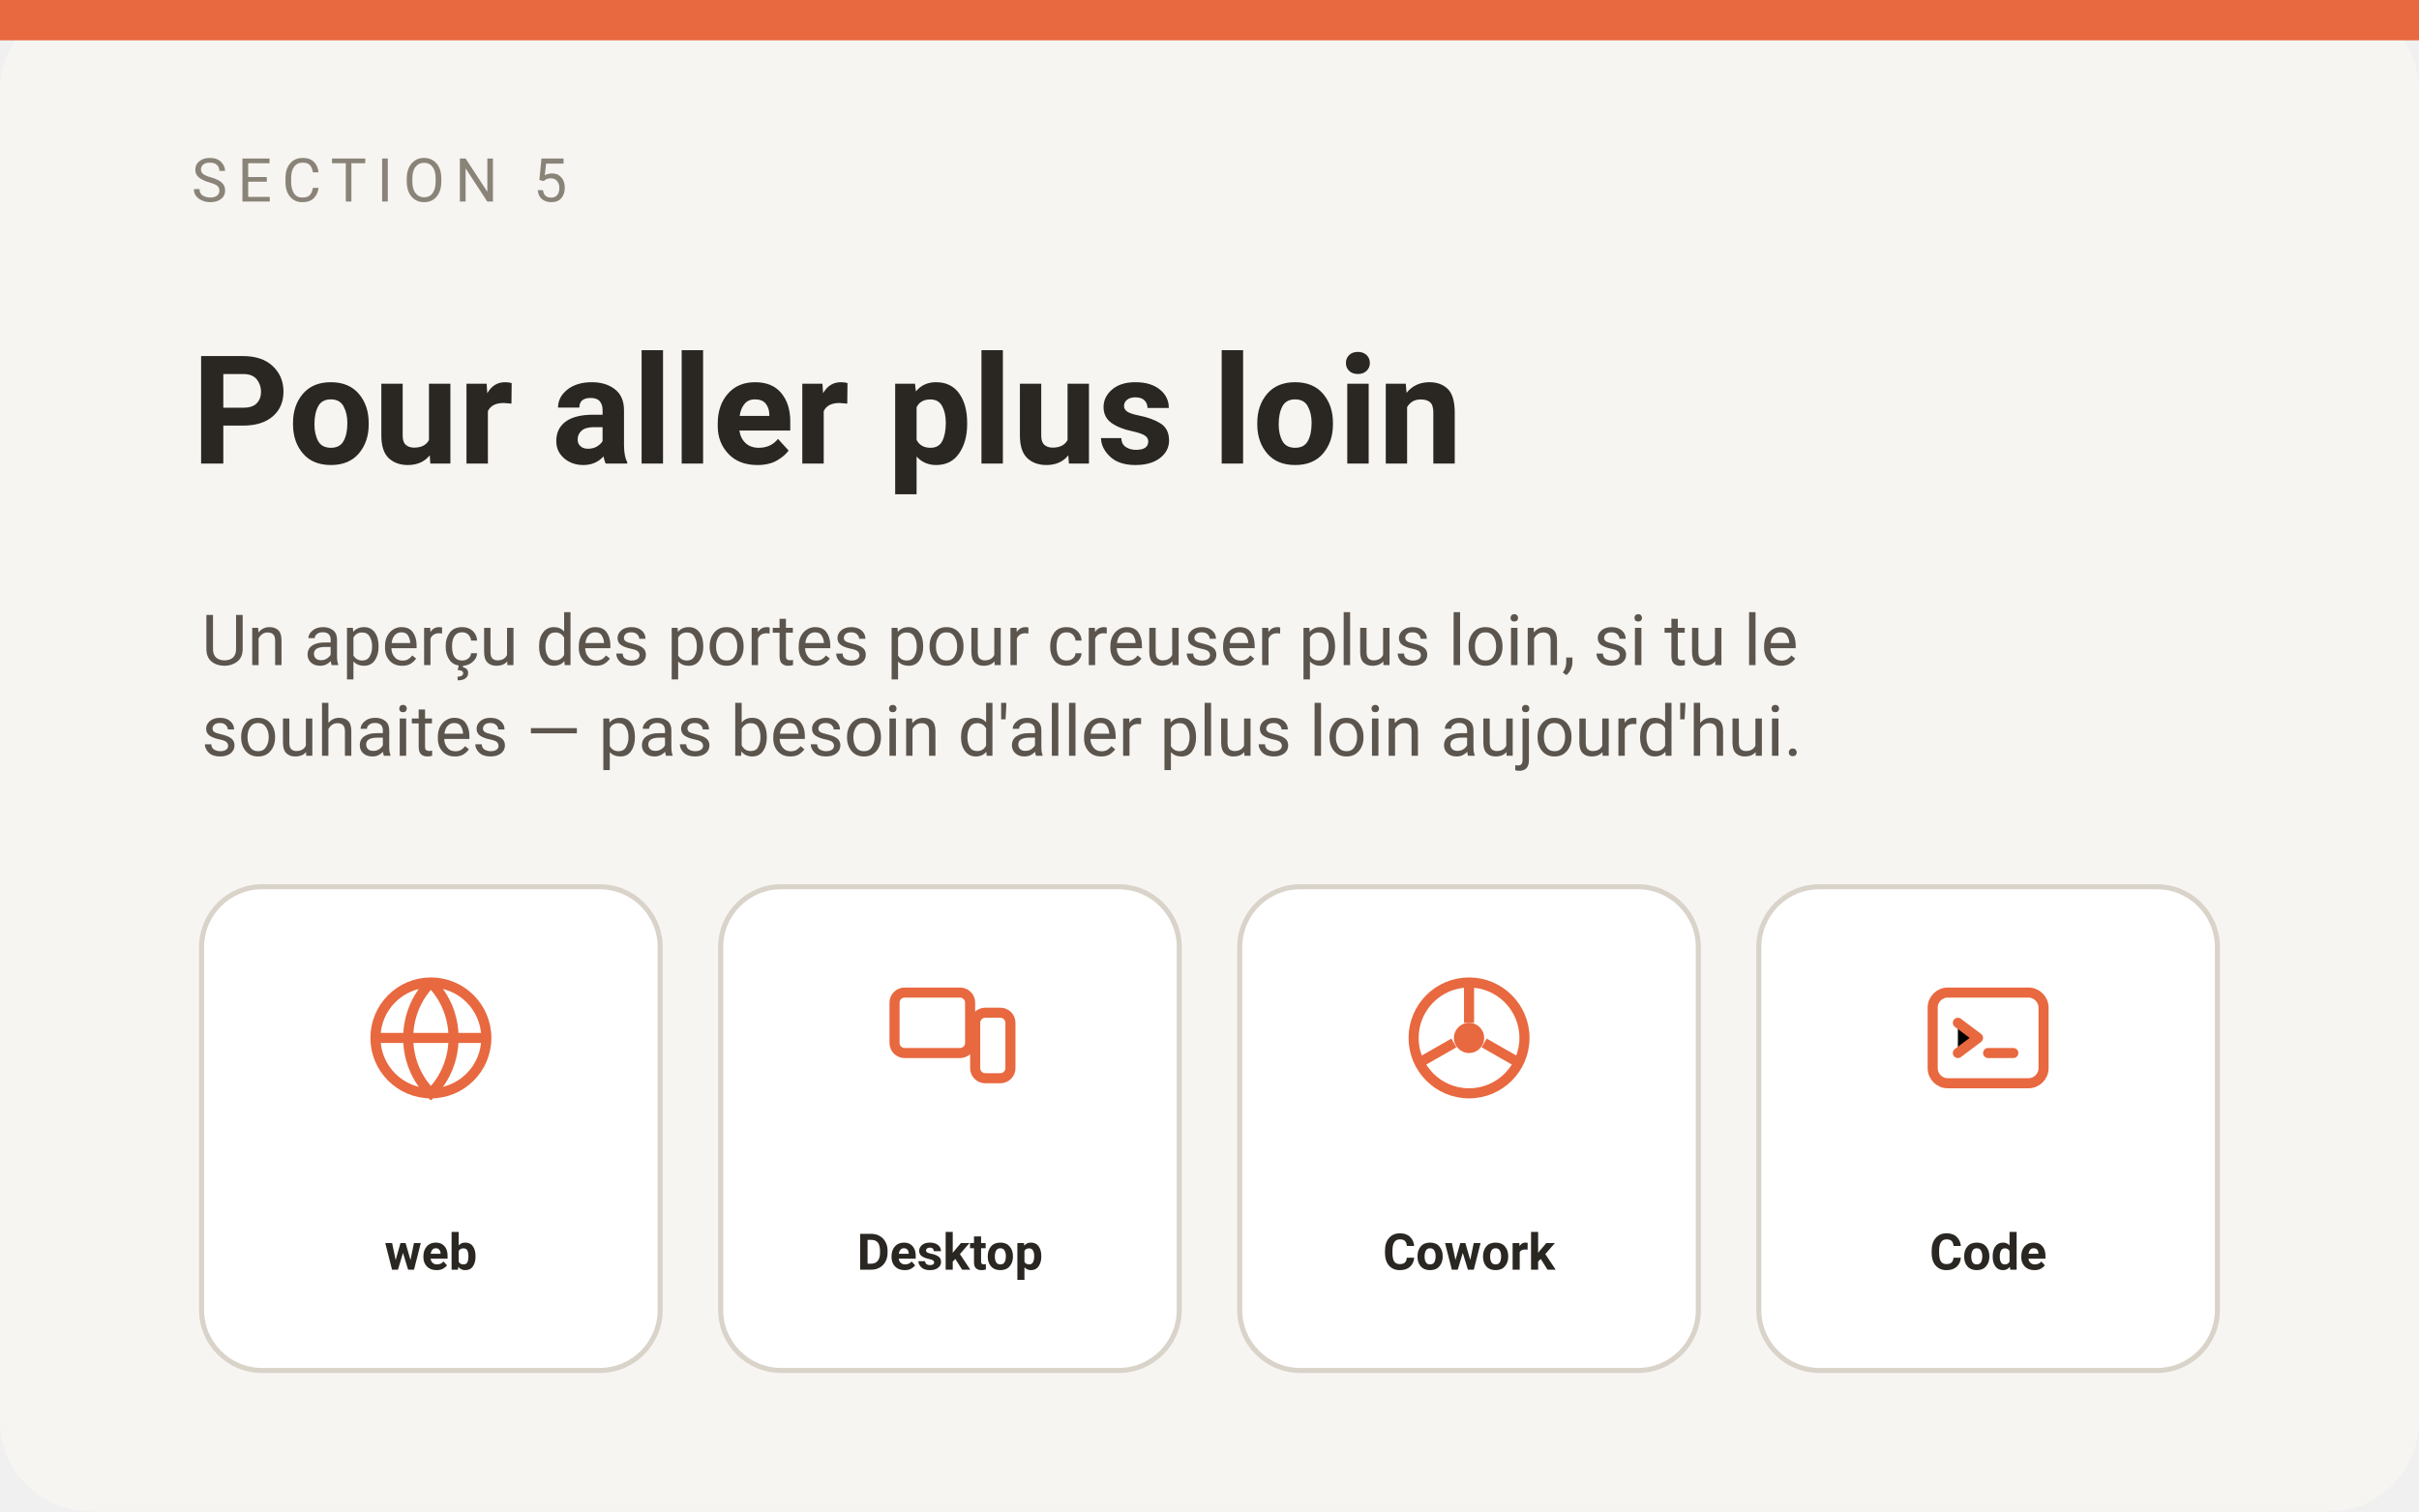
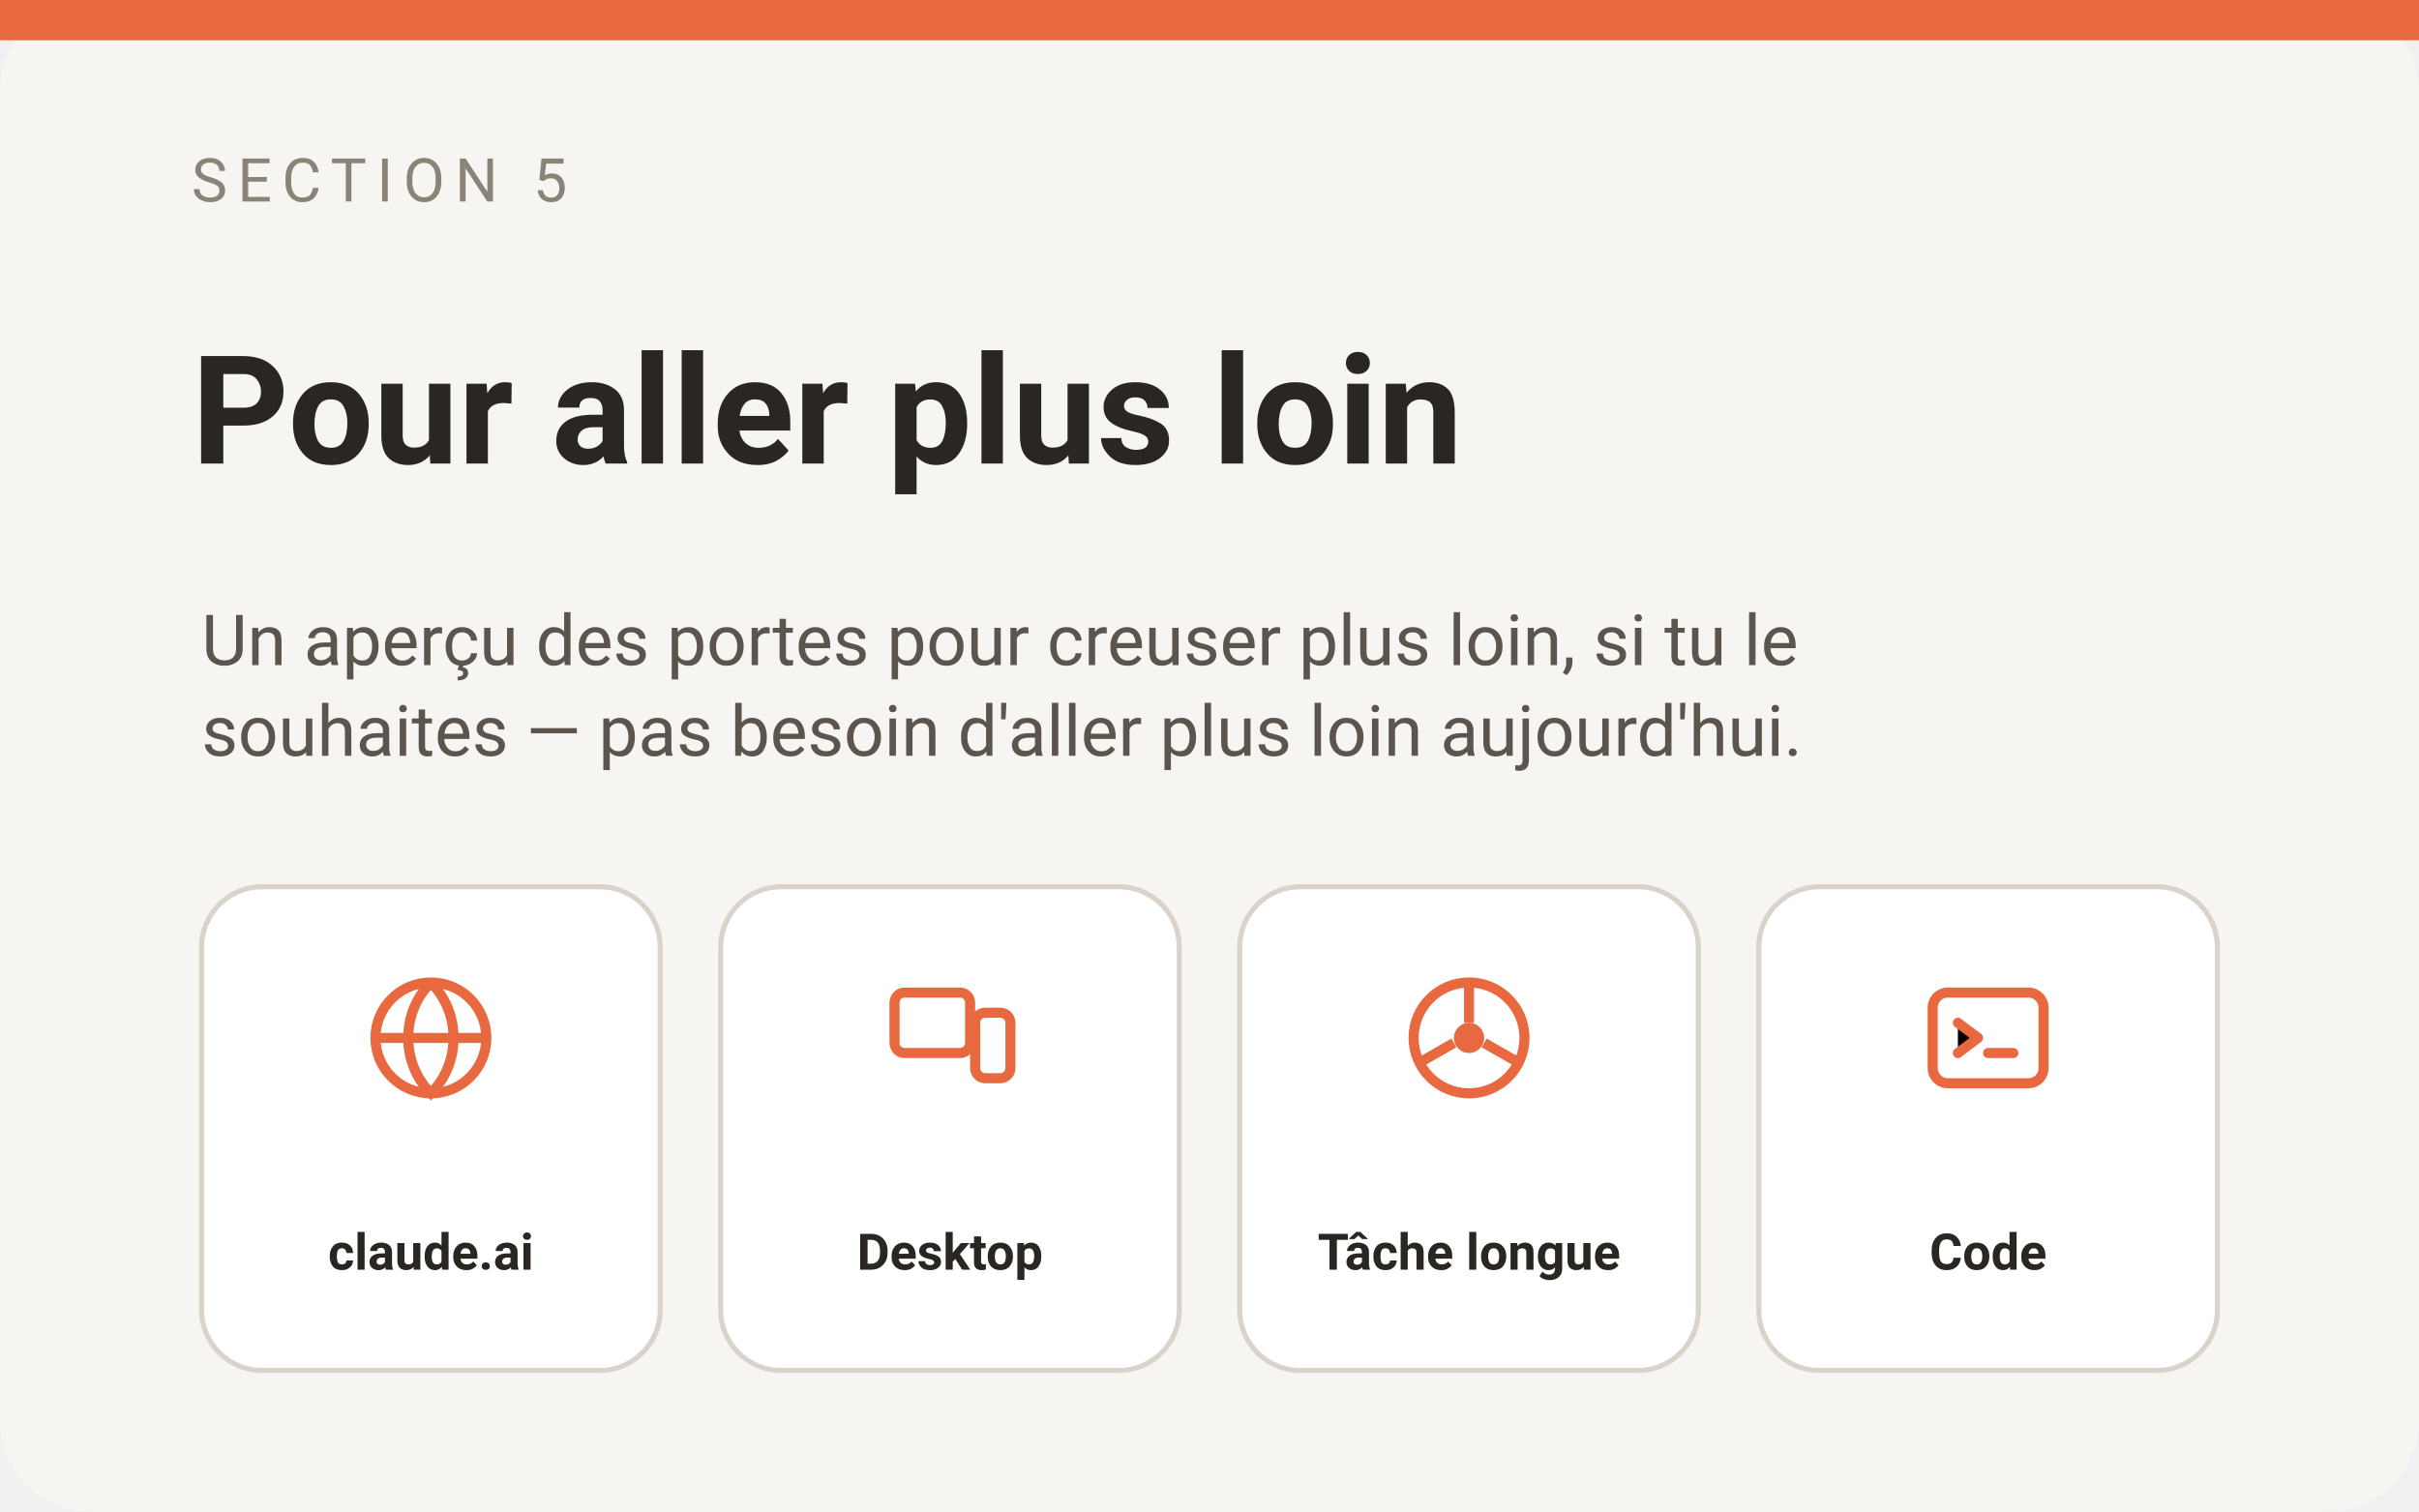
<svg xmlns="http://www.w3.org/2000/svg" width="960" height="600" viewBox="0 0 480 300" font-family="system-ui,-apple-system,Segoe UI,Roboto,sans-serif">
  <rect width="480" height="300" rx="18" fill="#F7F5F2" />
  <rect x="0" y="0" width="480" height="8" fill="#E8683F" />
  <text x="38" y="40" fill="#8A8378" font-size="12" letter-spacing="2">SECTION 5</text>
  <text x="38" y="92" fill="#2A2722" font-size="30" font-weight="700">
    <tspan x="38" dy="0">Pour aller plus loin</tspan>
  </text>
  <text x="40" y="132" fill="#5B554D" font-size="14">
    <tspan x="40" dy="0">Un aperçu des portes pour creuser plus loin, si tu le</tspan>
    <tspan x="40" dy="18">souhaites — pas besoin d'aller plus loin aujourd'hui.</tspan>
  </text>
  <rect x="40" y="176" width="91" height="96" rx="12" fill="#FFFFFF" stroke="#D9D3C9" />
  <g transform="translate(71.5,192) scale(1.0)">
    <circle cx="14" cy="14" r="11" fill="none" stroke="#E8683F" stroke-width="2" />
    <path d="M3 14h22 M14 3c6 6 6 16 0 22-6-6-6-16 0-22" fill="none" stroke="#E8683F" stroke-width="2" />
  </g>
  <text x="85.5" y="252" fill="#2A2722" font-size="10" font-weight="600" text-anchor="middle">
-     <tspan x="85.5" dy="0">web</tspan>
+     <tspan x="85.5" dy="0">claude.ai</tspan>
  </text>
  <rect x="143" y="176" width="91" height="96" rx="12" fill="#FFFFFF" stroke="#D9D3C9" />
  <g transform="translate(174.5,192) scale(1.0)">
    <rect x="3" y="5" width="15" height="12" rx="2" fill="none" stroke="#E8683F" stroke-width="2" />
    <rect x="19" y="9" width="7" height="13" rx="2" fill="none" stroke="#E8683F" stroke-width="2" />
  </g>
  <text x="188.5" y="252" fill="#2A2722" font-size="10" font-weight="600" text-anchor="middle">
    <tspan x="188.5" dy="0">Desktop</tspan>
  </text>
  <rect x="246" y="176" width="91" height="96" rx="12" fill="#FFFFFF" stroke="#D9D3C9" />
  <g transform="translate(277.5,192) scale(1.0)">
    <circle cx="14" cy="14" r="11" fill="none" stroke="#E8683F" stroke-width="2" />
    <circle cx="14" cy="14" r="3" fill="#E8683F" />
    <path d="M14 3v8 M4 19l7-4 M24 19l-7-4" stroke="#E8683F" stroke-width="2" />
  </g>
  <text x="291.5" y="252" fill="#2A2722" font-size="10" font-weight="600" text-anchor="middle">
-     <tspan x="291.5" dy="0">Cowork</tspan>
+     <tspan x="291.5" dy="0">Tâche longue</tspan>
  </text>
  <rect x="349" y="176" width="91" height="96" rx="12" fill="#FFFFFF" stroke="#D9D3C9" />
  <g transform="translate(380.5,192) scale(1.0)">
    <rect x="3" y="5" width="22" height="18" rx="3" fill="none" stroke="#E8683F" stroke-width="2" />
    <path d="M8 11l4 3-4 3 M14 17h5" stroke="#E8683F" stroke-width="2" stroke-linecap="round" stroke-linejoin="round" />
  </g>
  <text x="394.5" y="252" fill="#2A2722" font-size="10" font-weight="600" text-anchor="middle">
    <tspan x="394.5" dy="0">Code</tspan>
  </text>
</svg>
